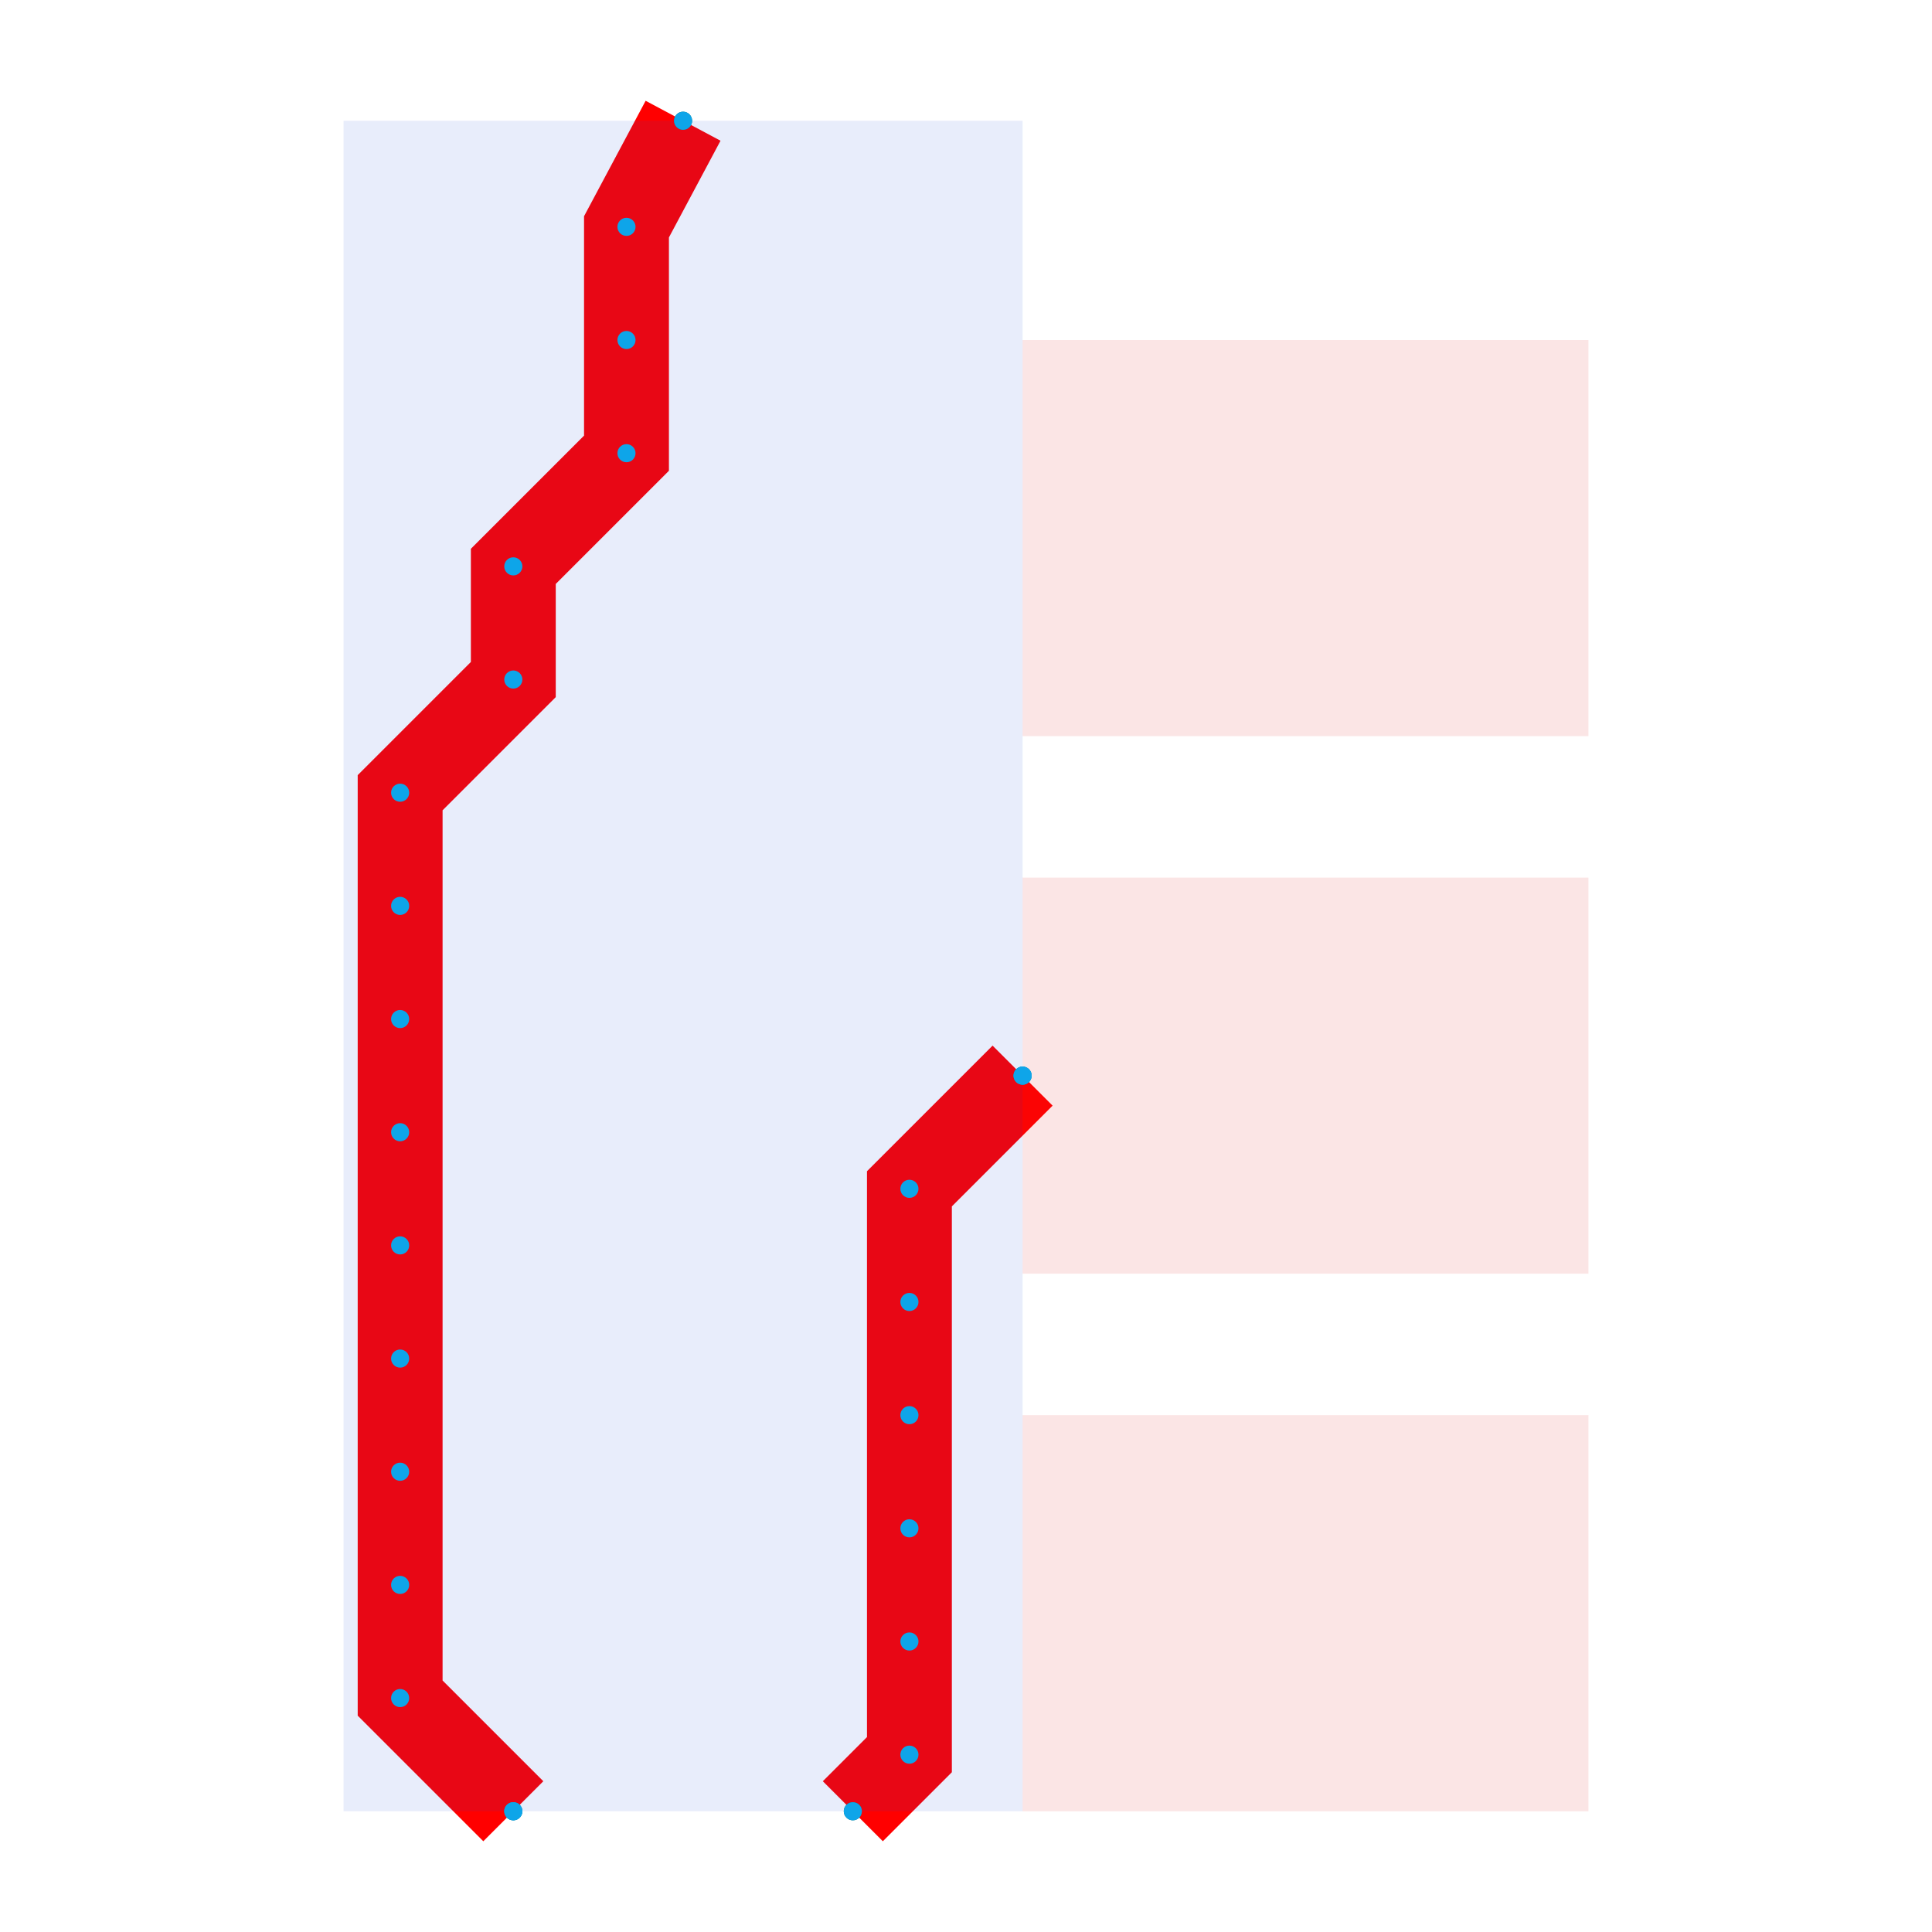
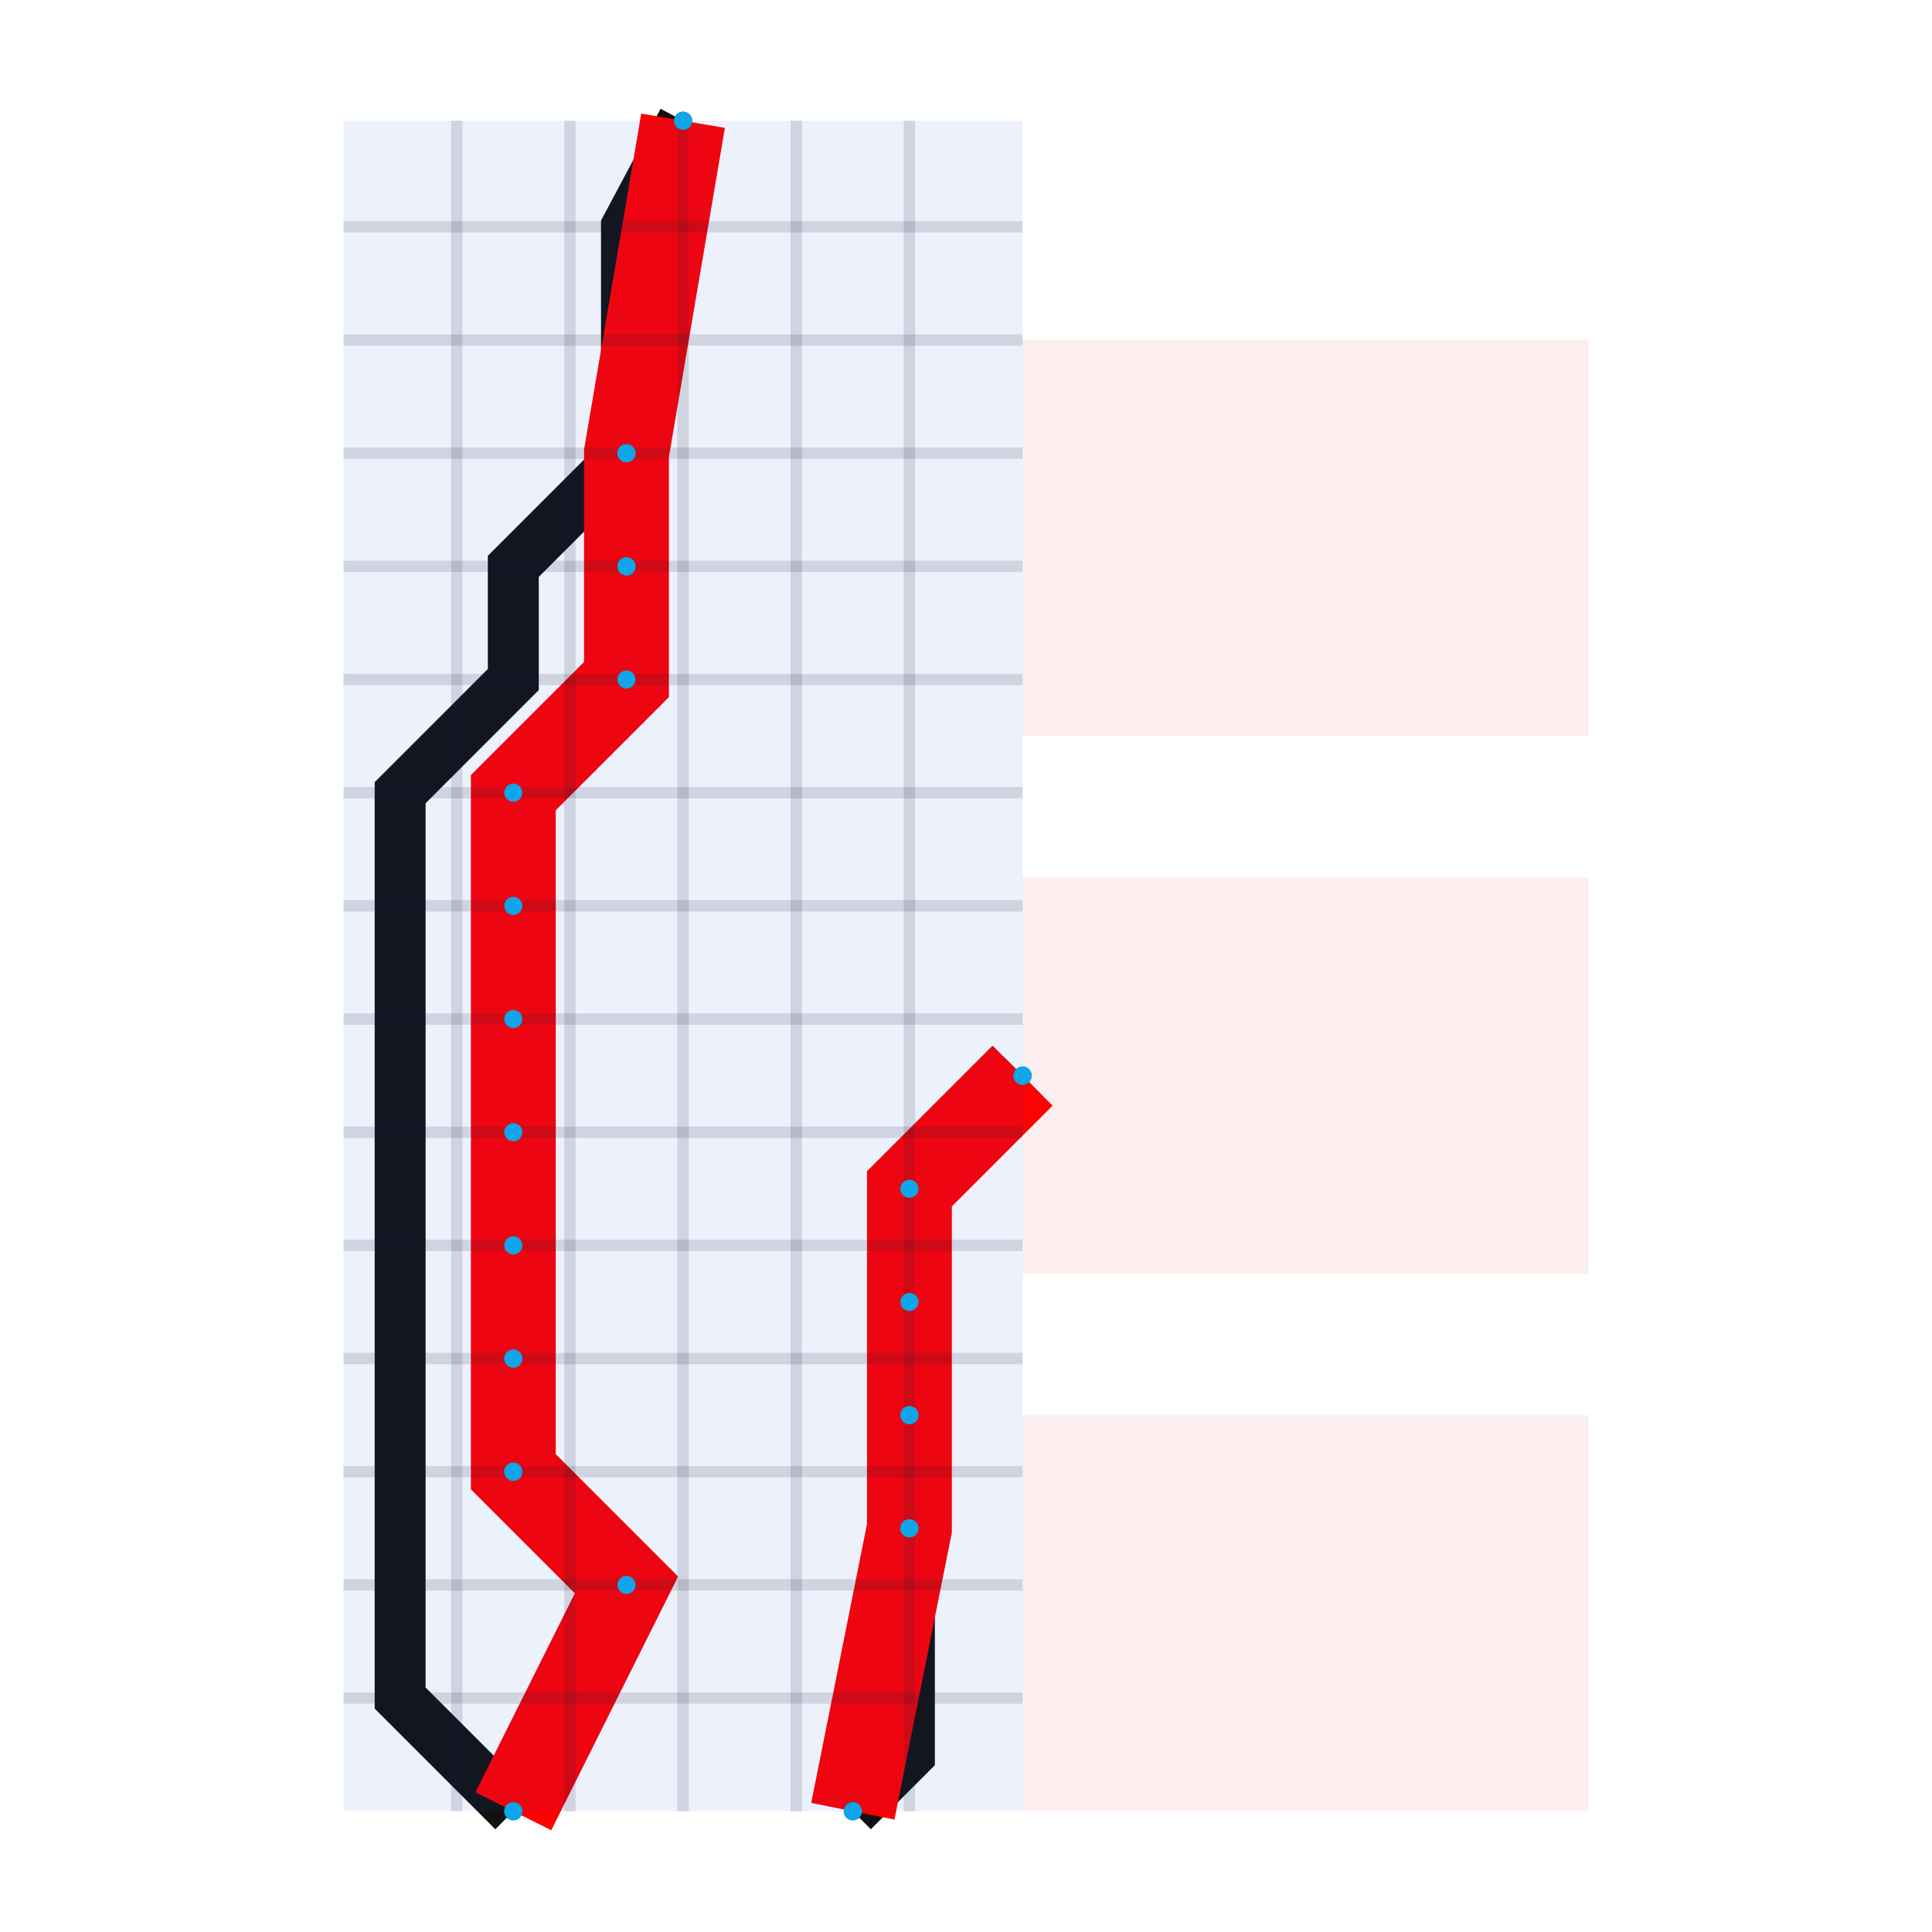
<svg xmlns="http://www.w3.org/2000/svg" width="640" height="640" viewBox="0 0 640 640">
  <rect width="100%" height="100%" fill="white" />
  <g>
-     <polyline data-points="-12.7,-7.299999999999999 -12.700000000000001,-7.300000000000001 -12.9,-7.1000000000000005 -12.9,-6.9 -12.9,-6.7 -12.9,-6.5 -12.9,-6.3 -12.9,-6.1 -12.9,-5.8999999999999995 -12.9,-5.699999999999999 -12.9,-5.499999999999999 -12.700000000000001,-5.299999999999999 -12.700000000000001,-5.099999999999999 -12.500000000000002,-4.899999999999999 -12.500000000000002,-4.699999999999998 -12.500000000000002,-4.499999999999998 -12.4,-4.3125" data-type="line" data-label="source_net_7" points="170.042,600 170.042,600 132.552,562.51 132.552,525.021 132.552,487.531 132.552,450.042 132.552,412.552 132.552,375.063 132.552,337.573 132.552,300.084 132.552,262.594 170.042,225.105 170.042,187.615 207.531,150.126 207.531,112.636 207.531,75.146 226.276,40" fill="none" stroke="#FF0000" stroke-width="28.117" />
+     <polyline data-points="-12.7,-7.299999999999999 -12.700000000000001,-7.300000000000001 -12.9,-7.1000000000000005 -12.9,-6.9 -12.9,-6.7 -12.9,-6.5 -12.9,-6.3 -12.9,-6.1 -12.9,-5.8999999999999995 -12.9,-5.699999999999999 -12.9,-5.499999999999999 -12.700000000000001,-5.299999999999999 -12.700000000000001,-5.099999999999999 -12.500000000000002,-4.899999999999999 -12.500000000000002,-4.699999999999998 -12.500000000000002,-4.499999999999998 -12.4,-4.3125" data-type="line" data-label="original:source_net_7" points="170.042,600 170.042,600 132.552,562.51 132.552,525.021 132.552,487.531 132.552,450.042 132.552,412.552 132.552,375.063 132.552,337.573 132.552,300.084 132.552,262.594 170.042,225.105 170.042,187.615 207.531,150.126 207.531,112.636 207.531,75.146 226.276,40" fill="none" stroke="#111111" stroke-width="16.87" />
  </g>
  <g>
-     <polyline data-points="-11.8,-6 -11.8,-6 -12,-6.2 -12,-6.4 -12,-6.6000000000000005 -12,-6.800000000000001 -12,-7.000000000000001 -12,-7.200000000000001 -12.100000000000001,-7.299999999999999" data-type="line" data-label="source_net_13" points="338.745,356.318 338.745,356.318 301.255,393.808 301.255,431.297 301.255,468.787 301.255,506.276 301.255,543.766 301.255,581.255 282.51,600" fill="none" stroke="#FF0000" stroke-width="28.117" />
+     <polyline data-points="-11.8,-6 -11.8,-6 -12,-6.2 -12,-6.4 -12,-6.6000000000000005 -12,-6.800000000000001 -12,-7.000000000000001 -12,-7.200000000000001 -12.100000000000001,-7.299999999999999" data-type="line" data-label="original:source_net_13" points="338.745,356.318 338.745,356.318 301.255,393.808 301.255,431.297 301.255,468.787 301.255,506.276 301.255,543.766 301.255,581.255 282.51,600" fill="none" stroke="#111111" stroke-width="16.87" />
  </g>
  <g>
-     <rect data-type="rect" data-label="cmn_65" data-x="-12.4" data-y="-5.80625" x="113.808" y="40" width="224.937" height="560" fill="rgba(29, 78, 216, 0.1)" stroke="#1d4ed8" stroke-width="0.005" />
+     <polyline data-points="-12.7,-7.299999999999999 -12.500000000000002,-6.9 -12.700000000000001,-6.7 -12.700000000000001,-6.5 -12.700000000000001,-6.7 -12.700000000000001,-6.5 -12.700000000000001,-6.3 -12.700000000000001,-6.1 -12.700000000000001,-5.8999999999999995 -12.700000000000001,-5.699999999999999 -12.700000000000001,-5.499999999999999 -12.500000000000002,-5.299999999999999 -12.500000000000002,-5.099999999999999 -12.500000000000002,-4.899999999999999 -12.500000000000002,-5.099999999999999 -12.500000000000002,-4.899999999999999 -12.4,-4.3125" data-type="line" data-label="source_net_7" points="170.042,600 207.531,525.021 170.042,487.531 170.042,450.042 170.042,487.531 170.042,450.042 170.042,412.552 170.042,375.063 170.042,337.573 170.042,300.084 170.042,262.594 207.531,225.105 207.531,187.615 207.531,150.126 207.531,187.615 207.531,150.126 226.276,40" fill="none" stroke="#FF0000" stroke-width="28.117" />
  </g>
  <g>
-     <rect data-type="rect" data-label="obstacle:rect:0" data-x="-11.3" data-y="-5.05" x="338.745" y="112.636" width="187.448" height="131.213" fill="rgba(220, 38, 38, 0.12)" stroke="#dc2626" stroke-width="0.005" />
+     <polyline data-points="-11.8,-6 -11.8,-6 -12,-6.2 -12,-6.4 -12,-6.6000000000000005 -12,-6.800000000000001 -12,-6.6000000000000005 -12,-6.800000000000001 -12.100000000000001,-7.299999999999999" data-type="line" data-label="source_net_13" points="338.745,356.318 338.745,356.318 301.255,393.808 301.255,431.297 301.255,468.787 301.255,506.276 301.255,468.787 301.255,506.276 282.51,600" fill="none" stroke="#FF0000" stroke-width="28.117" />
  </g>
  <g>
-     <rect data-type="rect" data-label="obstacle:rect:1" data-x="-11.3" data-y="-6" x="338.745" y="290.711" width="187.448" height="131.213" fill="rgba(220, 38, 38, 0.12)" stroke="#dc2626" stroke-width="0.005" />
+     <polyline data-points="-12.8,-7.300000000000001 -12.8,-4.3125" data-type="line" data-label="grid:v" points="151.297,600 151.297,40" fill="none" stroke="rgba(15, 23, 42, 0.14)" stroke-width="3.749" />
  </g>
  <g>
-     <rect data-type="rect" data-label="obstacle:rect:2" data-x="-11.3" data-y="-6.95" x="338.745" y="468.787" width="187.448" height="131.213" fill="rgba(220, 38, 38, 0.12)" stroke="#dc2626" stroke-width="0.005" />
+     <polyline data-points="-12.600000000000001,-7.300000000000001 -12.600000000000001,-4.3125" data-type="line" data-label="grid:v" points="188.787,600 188.787,40" fill="none" stroke="rgba(15, 23, 42, 0.14)" stroke-width="3.749" />
+   </g>
+   <g>
+     <polyline data-points="-12.400000000000002,-7.300000000000001 -12.400000000000002,-4.3125" data-type="line" data-label="grid:v" points="226.276,600 226.276,40" fill="none" stroke="rgba(15, 23, 42, 0.14)" stroke-width="3.749" />
+   </g>
+   <g>
+     <polyline data-points="-12.200000000000003,-7.300000000000001 -12.200000000000003,-4.3125" data-type="line" data-label="grid:v" points="263.766,600 263.766,40" fill="none" stroke="rgba(15, 23, 42, 0.14)" stroke-width="3.749" />
+   </g>
+   <g>
+     <polyline data-points="-12.000000000000004,-7.300000000000001 -12.000000000000004,-4.3125" data-type="line" data-label="grid:v" points="301.255,600 301.255,40" fill="none" stroke="rgba(15, 23, 42, 0.14)" stroke-width="3.749" />
+   </g>
+   <g>
+     <polyline data-points="-13,-7.1000000000000005 -11.8,-7.1000000000000005" data-type="line" data-label="grid:h" points="113.808,562.51 338.745,562.51" fill="none" stroke="rgba(15, 23, 42, 0.14)" stroke-width="3.749" />
+   </g>
+   <g>
+     <polyline data-points="-13,-6.9 -11.8,-6.9" data-type="line" data-label="grid:h" points="113.808,525.021 338.745,525.021" fill="none" stroke="rgba(15, 23, 42, 0.14)" stroke-width="3.749" />
+   </g>
+   <g>
+     <polyline data-points="-13,-6.7 -11.8,-6.7" data-type="line" data-label="grid:h" points="113.808,487.531 338.745,487.531" fill="none" stroke="rgba(15, 23, 42, 0.14)" stroke-width="3.749" />
+   </g>
+   <g>
+     <polyline data-points="-13,-6.5 -11.8,-6.5" data-type="line" data-label="grid:h" points="113.808,450.042 338.745,450.042" fill="none" stroke="rgba(15, 23, 42, 0.14)" stroke-width="3.749" />
+   </g>
+   <g>
+     <polyline data-points="-13,-6.3 -11.8,-6.3" data-type="line" data-label="grid:h" points="113.808,412.552 338.745,412.552" fill="none" stroke="rgba(15, 23, 42, 0.14)" stroke-width="3.749" />
+   </g>
+   <g>
+     <polyline data-points="-13,-6.1 -11.8,-6.1" data-type="line" data-label="grid:h" points="113.808,375.063 338.745,375.063" fill="none" stroke="rgba(15, 23, 42, 0.14)" stroke-width="3.749" />
+   </g>
+   <g>
+     <polyline data-points="-13,-5.8999999999999995 -11.8,-5.8999999999999995" data-type="line" data-label="grid:h" points="113.808,337.573 338.745,337.573" fill="none" stroke="rgba(15, 23, 42, 0.14)" stroke-width="3.749" />
+   </g>
+   <g>
+     <polyline data-points="-13,-5.699999999999999 -11.8,-5.699999999999999" data-type="line" data-label="grid:h" points="113.808,300.084 338.745,300.084" fill="none" stroke="rgba(15, 23, 42, 0.14)" stroke-width="3.749" />
+   </g>
+   <g>
+     <polyline data-points="-13,-5.499999999999999 -11.8,-5.499999999999999" data-type="line" data-label="grid:h" points="113.808,262.594 338.745,262.594" fill="none" stroke="rgba(15, 23, 42, 0.14)" stroke-width="3.749" />
+   </g>
+   <g>
+     <polyline data-points="-13,-5.299999999999999 -11.8,-5.299999999999999" data-type="line" data-label="grid:h" points="113.808,225.105 338.745,225.105" fill="none" stroke="rgba(15, 23, 42, 0.14)" stroke-width="3.749" />
+   </g>
+   <g>
+     <polyline data-points="-13,-5.099999999999999 -11.8,-5.099999999999999" data-type="line" data-label="grid:h" points="113.808,187.615 338.745,187.615" fill="none" stroke="rgba(15, 23, 42, 0.14)" stroke-width="3.749" />
+   </g>
+   <g>
+     <polyline data-points="-13,-4.899999999999999 -11.8,-4.899999999999999" data-type="line" data-label="grid:h" points="113.808,150.126 338.745,150.126" fill="none" stroke="rgba(15, 23, 42, 0.14)" stroke-width="3.749" />
+   </g>
+   <g>
+     <polyline data-points="-13,-4.699999999999998 -11.8,-4.699999999999998" data-type="line" data-label="grid:h" points="113.808,112.636 338.745,112.636" fill="none" stroke="rgba(15, 23, 42, 0.14)" stroke-width="3.749" />
+   </g>
+   <g>
+     <polyline data-points="-13,-4.499999999999998 -11.8,-4.499999999999998" data-type="line" data-label="grid:h" points="113.808,75.146 338.745,75.146" fill="none" stroke="rgba(15, 23, 42, 0.14)" stroke-width="3.749" />
+   </g>
+   <g>
+     <rect data-type="rect" data-label="cmn_65" data-x="-12.4" data-y="-5.80625" x="113.808" y="40" width="224.937" height="560" fill="rgba(29, 78, 216, 0.08)" stroke="#1d4ed8" stroke-width="0.005" />
+   </g>
+   <g>
+     <rect data-type="rect" data-label="obstacle:rect:0" data-x="-11.3" data-y="-5.05" x="338.745" y="112.636" width="187.448" height="131.213" fill="rgba(220, 38, 38, 0.08)" stroke="#dc2626" stroke-width="0.005" />
+   </g>
+   <g>
+     <rect data-type="rect" data-label="obstacle:rect:1" data-x="-11.3" data-y="-6" x="338.745" y="290.711" width="187.448" height="131.213" fill="rgba(220, 38, 38, 0.08)" stroke="#dc2626" stroke-width="0.005" />
+   </g>
+   <g>
+     <rect data-type="rect" data-label="obstacle:rect:2" data-x="-11.3" data-y="-6.95" x="338.745" y="468.787" width="187.448" height="131.213" fill="rgba(220, 38, 38, 0.08)" stroke="#dc2626" stroke-width="0.005" />
  </g>
  <g>
    <circle data-type="point" data-label="source_net_13" data-x="-11.8" data-y="-6" cx="338.745" cy="356.318" r="3" fill="#0f766e" />
  </g>
  <g>
    <circle data-type="point" data-label="source_net_13" data-x="-12.100000000000001" data-y="-7.299999999999999" cx="282.51" cy="600" r="3" fill="#0f766e" />
  </g>
  <g>
    <circle data-type="point" data-label="source_net_7" data-x="-12.7" data-y="-7.299999999999999" cx="170.042" cy="600" r="3" fill="#0f766e" />
  </g>
  <g>
    <circle data-type="point" data-label="source_net_7" data-x="-12.4" data-y="-4.3125" cx="226.276" cy="40" r="3" fill="#0f766e" />
  </g>
  <g>
    <circle data-type="point" data-label="" data-x="-12.7" data-y="-7.299999999999999" cx="170.042" cy="600" r="3" fill="#0ea5e9" />
  </g>
  <g>
-     <circle data-type="point" data-label="" data-x="-12.700000000000001" data-y="-7.300000000000001" cx="170.042" cy="600" r="3" fill="#0ea5e9" />
+     <circle data-type="point" data-label="" data-x="-12.500000000000002" data-y="-6.9" cx="207.531" cy="525.021" r="3" fill="#0ea5e9" />
  </g>
  <g>
-     <circle data-type="point" data-label="" data-x="-12.9" data-y="-7.1000000000000005" cx="132.552" cy="562.51" r="3" fill="#0ea5e9" />
+     <circle data-type="point" data-label="" data-x="-12.700000000000001" data-y="-6.7" cx="170.042" cy="487.531" r="3" fill="#0ea5e9" />
  </g>
  <g>
-     <circle data-type="point" data-label="" data-x="-12.9" data-y="-6.9" cx="132.552" cy="525.021" r="3" fill="#0ea5e9" />
+     <circle data-type="point" data-label="" data-x="-12.700000000000001" data-y="-6.5" cx="170.042" cy="450.042" r="3" fill="#0ea5e9" />
  </g>
  <g>
-     <circle data-type="point" data-label="" data-x="-12.9" data-y="-6.7" cx="132.552" cy="487.531" r="3" fill="#0ea5e9" />
+     <circle data-type="point" data-label="" data-x="-12.700000000000001" data-y="-6.7" cx="170.042" cy="487.531" r="3" fill="#0ea5e9" />
  </g>
  <g>
-     <circle data-type="point" data-label="" data-x="-12.9" data-y="-6.5" cx="132.552" cy="450.042" r="3" fill="#0ea5e9" />
+     <circle data-type="point" data-label="" data-x="-12.700000000000001" data-y="-6.5" cx="170.042" cy="450.042" r="3" fill="#0ea5e9" />
  </g>
  <g>
-     <circle data-type="point" data-label="" data-x="-12.9" data-y="-6.3" cx="132.552" cy="412.552" r="3" fill="#0ea5e9" />
+     <circle data-type="point" data-label="" data-x="-12.700000000000001" data-y="-6.3" cx="170.042" cy="412.552" r="3" fill="#0ea5e9" />
  </g>
  <g>
-     <circle data-type="point" data-label="" data-x="-12.9" data-y="-6.1" cx="132.552" cy="375.063" r="3" fill="#0ea5e9" />
+     <circle data-type="point" data-label="" data-x="-12.700000000000001" data-y="-6.1" cx="170.042" cy="375.063" r="3" fill="#0ea5e9" />
  </g>
  <g>
-     <circle data-type="point" data-label="" data-x="-12.9" data-y="-5.8999999999999995" cx="132.552" cy="337.573" r="3" fill="#0ea5e9" />
+     <circle data-type="point" data-label="" data-x="-12.700000000000001" data-y="-5.8999999999999995" cx="170.042" cy="337.573" r="3" fill="#0ea5e9" />
  </g>
  <g>
-     <circle data-type="point" data-label="" data-x="-12.9" data-y="-5.699999999999999" cx="132.552" cy="300.084" r="3" fill="#0ea5e9" />
+     <circle data-type="point" data-label="" data-x="-12.700000000000001" data-y="-5.699999999999999" cx="170.042" cy="300.084" r="3" fill="#0ea5e9" />
  </g>
  <g>
-     <circle data-type="point" data-label="" data-x="-12.9" data-y="-5.499999999999999" cx="132.552" cy="262.594" r="3" fill="#0ea5e9" />
+     <circle data-type="point" data-label="" data-x="-12.700000000000001" data-y="-5.499999999999999" cx="170.042" cy="262.594" r="3" fill="#0ea5e9" />
  </g>
  <g>
-     <circle data-type="point" data-label="" data-x="-12.700000000000001" data-y="-5.299999999999999" cx="170.042" cy="225.105" r="3" fill="#0ea5e9" />
+     <circle data-type="point" data-label="" data-x="-12.500000000000002" data-y="-5.299999999999999" cx="207.531" cy="225.105" r="3" fill="#0ea5e9" />
  </g>
  <g>
-     <circle data-type="point" data-label="" data-x="-12.700000000000001" data-y="-5.099999999999999" cx="170.042" cy="187.615" r="3" fill="#0ea5e9" />
+     <circle data-type="point" data-label="" data-x="-12.500000000000002" data-y="-5.099999999999999" cx="207.531" cy="187.615" r="3" fill="#0ea5e9" />
  </g>
  <g>
    <circle data-type="point" data-label="" data-x="-12.500000000000002" data-y="-4.899999999999999" cx="207.531" cy="150.126" r="3" fill="#0ea5e9" />
  </g>
  <g>
-     <circle data-type="point" data-label="" data-x="-12.500000000000002" data-y="-4.699999999999998" cx="207.531" cy="112.636" r="3" fill="#0ea5e9" />
+     <circle data-type="point" data-label="" data-x="-12.500000000000002" data-y="-5.099999999999999" cx="207.531" cy="187.615" r="3" fill="#0ea5e9" />
  </g>
  <g>
-     <circle data-type="point" data-label="" data-x="-12.500000000000002" data-y="-4.499999999999998" cx="207.531" cy="75.146" r="3" fill="#0ea5e9" />
+     <circle data-type="point" data-label="" data-x="-12.500000000000002" data-y="-4.899999999999999" cx="207.531" cy="150.126" r="3" fill="#0ea5e9" />
  </g>
  <g>
    <circle data-type="point" data-label="" data-x="-12.4" data-y="-4.3125" cx="226.276" cy="40" r="3" fill="#0ea5e9" />
  </g>
  <g>
    <circle data-type="point" data-label="" data-x="-11.8" data-y="-6" cx="338.745" cy="356.318" r="3" fill="#0ea5e9" />
  </g>
  <g>
    <circle data-type="point" data-label="" data-x="-11.8" data-y="-6" cx="338.745" cy="356.318" r="3" fill="#0ea5e9" />
  </g>
  <g>
    <circle data-type="point" data-label="" data-x="-12" data-y="-6.2" cx="301.255" cy="393.808" r="3" fill="#0ea5e9" />
  </g>
  <g>
    <circle data-type="point" data-label="" data-x="-12" data-y="-6.4" cx="301.255" cy="431.297" r="3" fill="#0ea5e9" />
  </g>
  <g>
    <circle data-type="point" data-label="" data-x="-12" data-y="-6.6000000000000005" cx="301.255" cy="468.787" r="3" fill="#0ea5e9" />
  </g>
  <g>
    <circle data-type="point" data-label="" data-x="-12" data-y="-6.800000000000001" cx="301.255" cy="506.276" r="3" fill="#0ea5e9" />
  </g>
  <g>
-     <circle data-type="point" data-label="" data-x="-12" data-y="-7.000000000000001" cx="301.255" cy="543.766" r="3" fill="#0ea5e9" />
+     <circle data-type="point" data-label="" data-x="-12" data-y="-6.6000000000000005" cx="301.255" cy="468.787" r="3" fill="#0ea5e9" />
  </g>
  <g>
-     <circle data-type="point" data-label="" data-x="-12" data-y="-7.200000000000001" cx="301.255" cy="581.255" r="3" fill="#0ea5e9" />
+     <circle data-type="point" data-label="" data-x="-12" data-y="-6.800000000000001" cx="301.255" cy="506.276" r="3" fill="#0ea5e9" />
  </g>
  <g>
    <circle data-type="point" data-label="" data-x="-12.100000000000001" data-y="-7.299999999999999" cx="282.51" cy="600" r="3" fill="#0ea5e9" />
  </g>
  <g id="crosshair" style="display: none">
    <line id="crosshair-h" y1="0" y2="640" stroke="#666" stroke-width="0.5" />
    <line id="crosshair-v" x1="0" x2="640" stroke="#666" stroke-width="0.5" />
    <text id="coordinates" font-family="monospace" font-size="12" fill="#666" />
  </g>
</svg>
